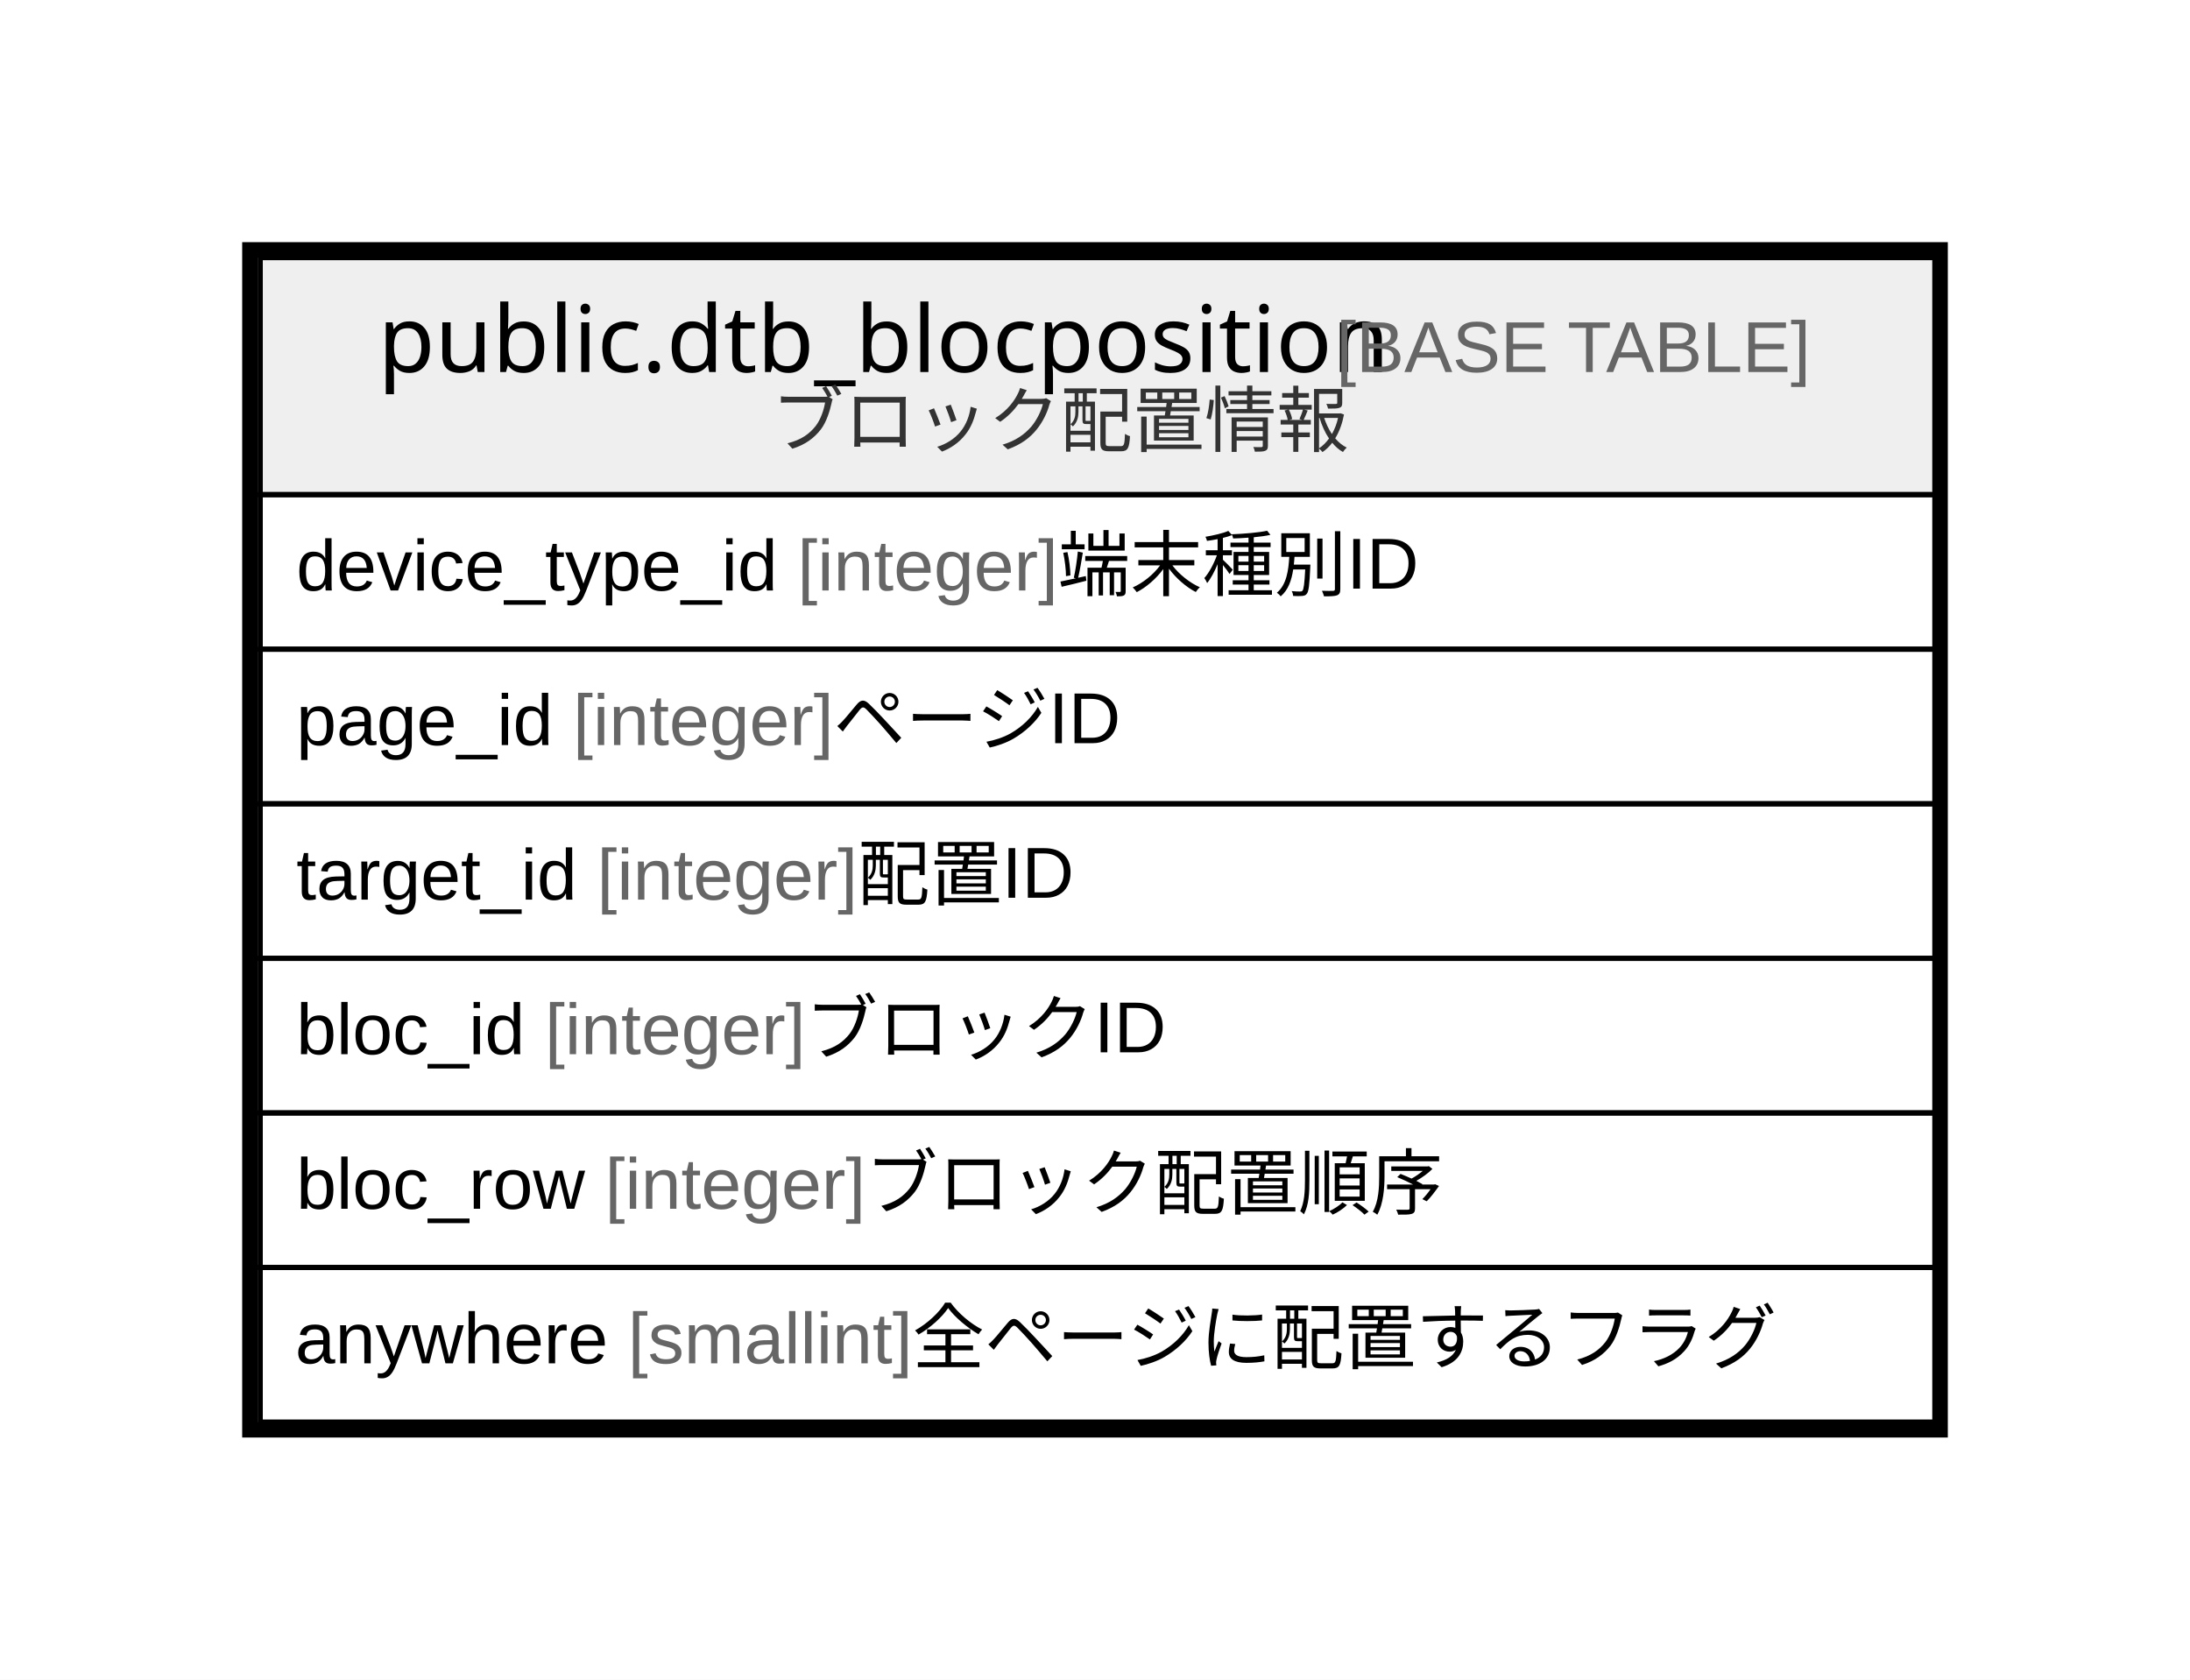
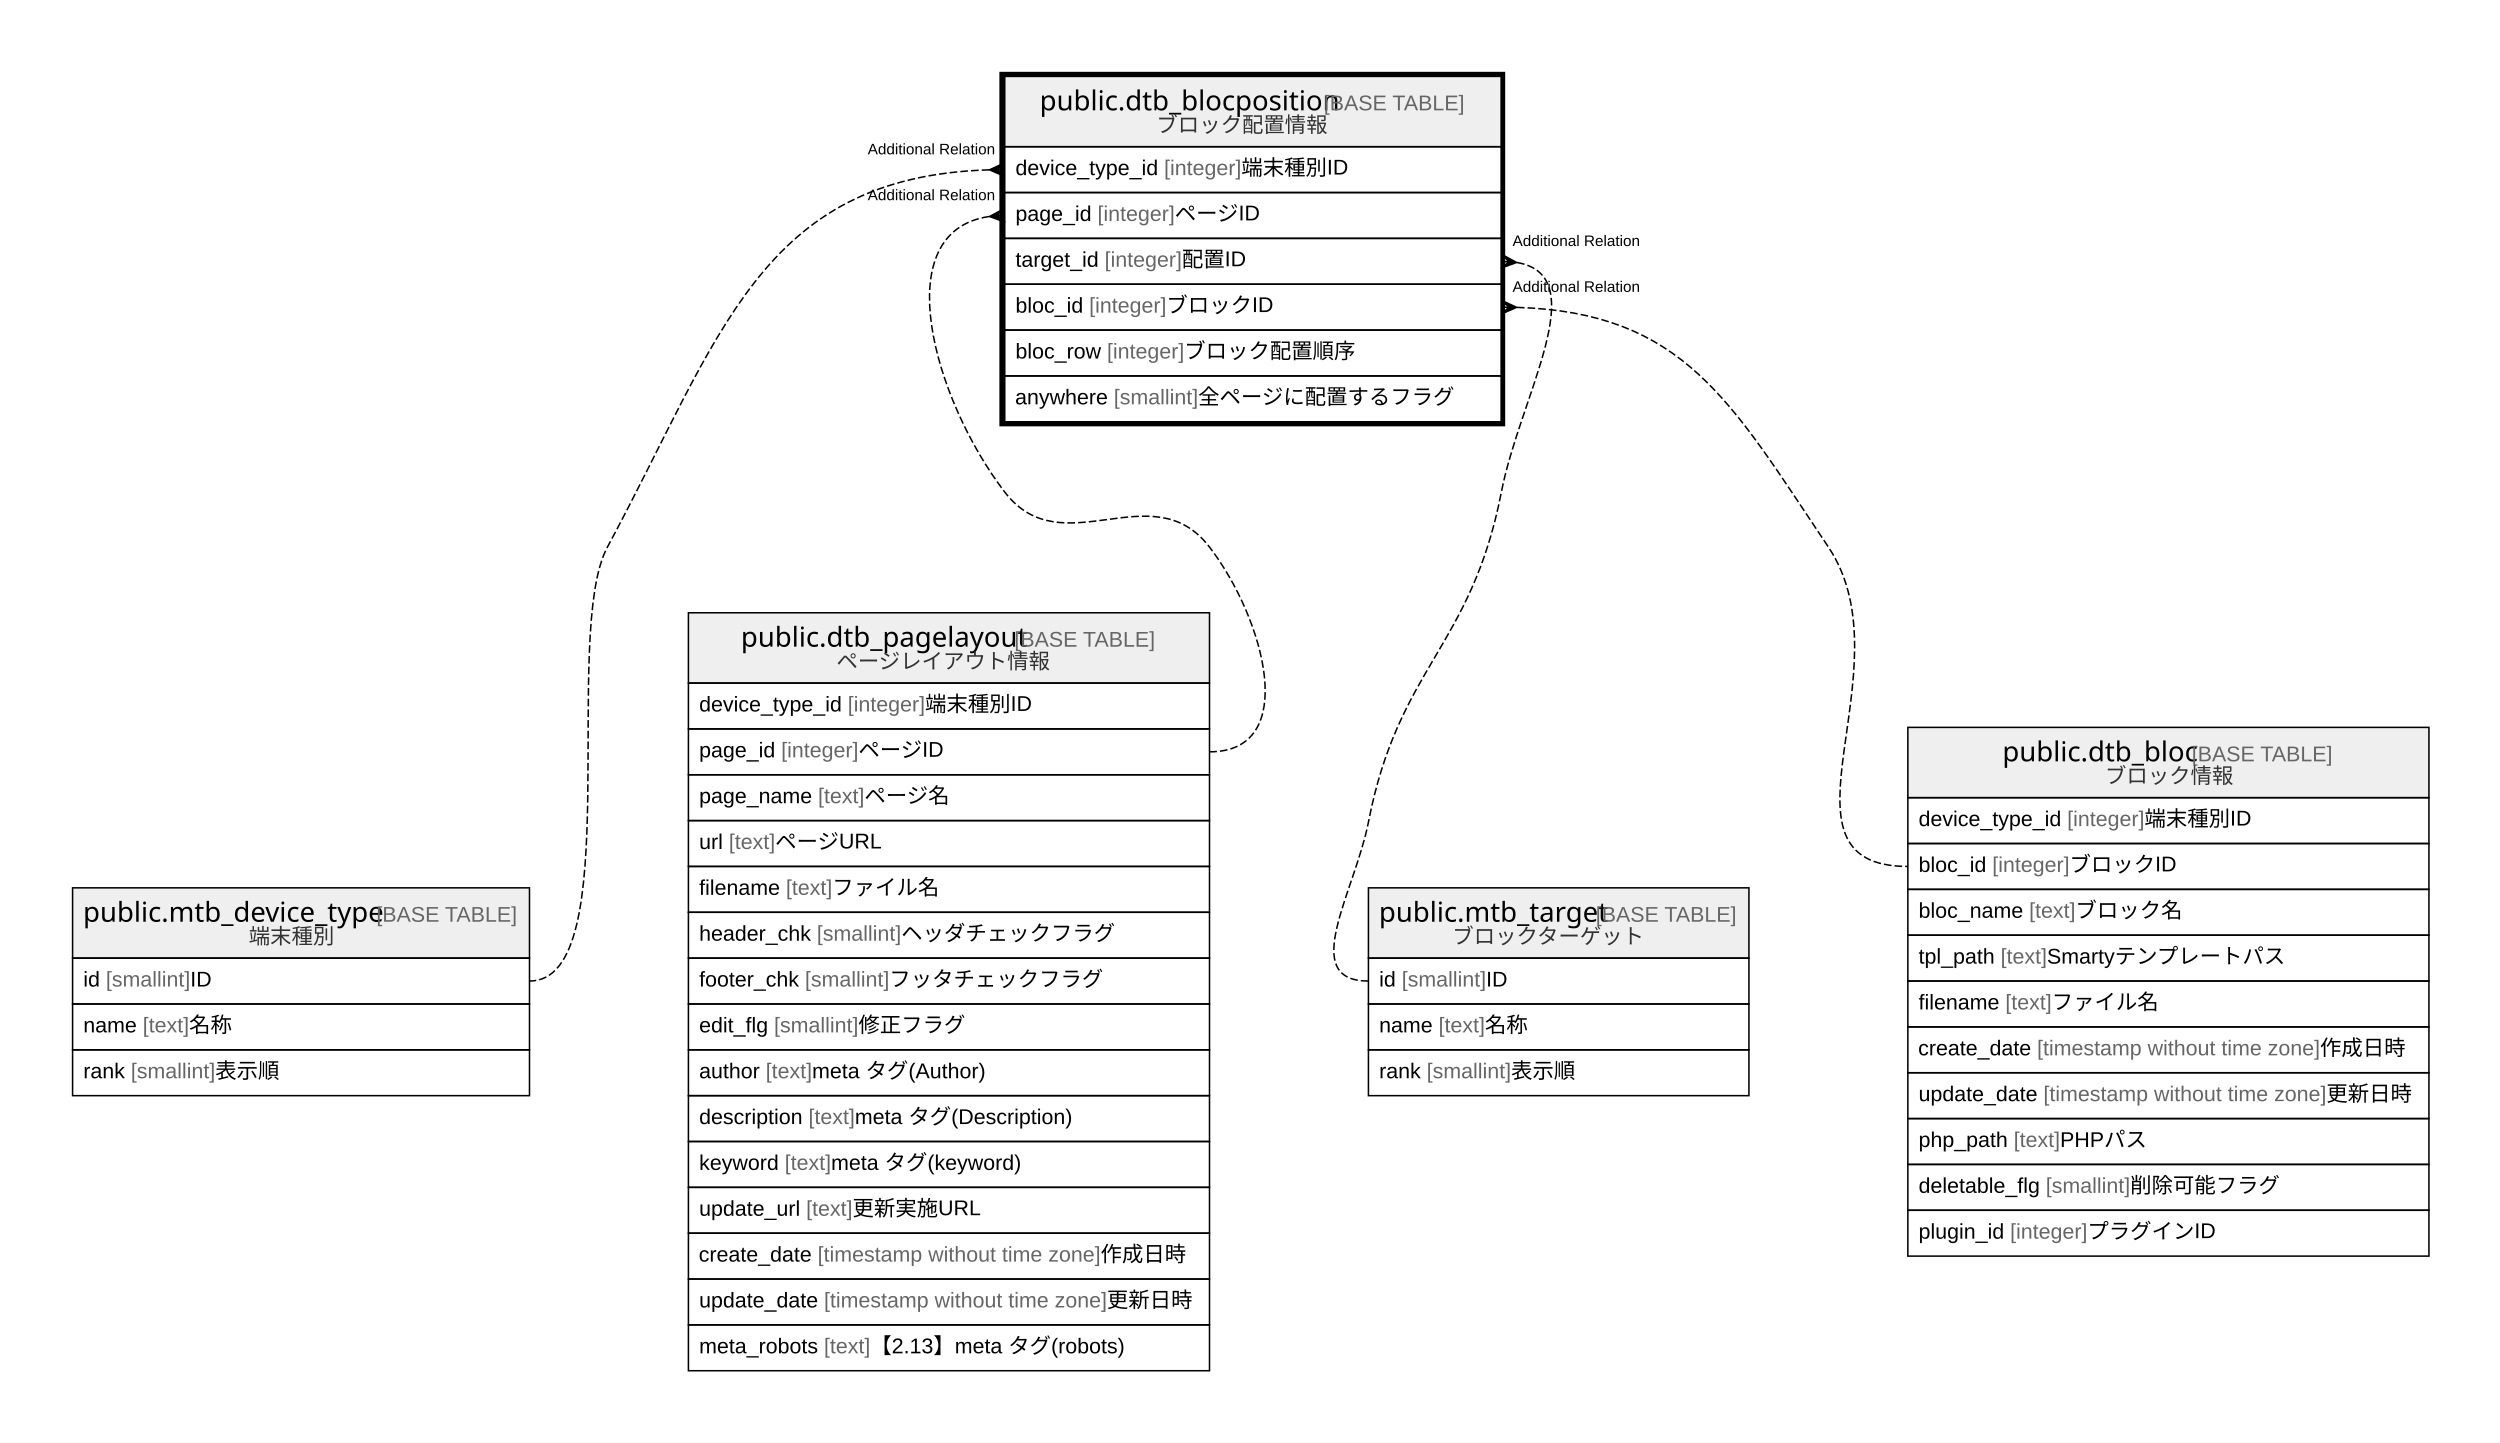
- <svg xmlns="http://www.w3.org/2000/svg" width="425pt" height="326pt" viewBox="0.00 0.00 425.00 326.00">
-   <g id="graph0" class="graph" transform="scale(1 1) rotate(0) translate(4 322)">
-     <polygon fill="#ffffff" stroke="transparent" points="-4,4 -4,-322 421,-322 421,4 -4,4" />
+ <svg xmlns="http://www.w3.org/2000/svg" width="1636pt" height="944pt" viewBox="0.00 0.00 1636.00 944.00">
+   <g id="graph0" class="graph" transform="scale(1 1) rotate(0) translate(4 940)">
+     <polygon fill="#ffffff" stroke="transparent" points="-4,4 -4,-940 1632,-940 1632,4 -4,4" />
    <g id="node1" class="node">
-       <polygon fill="#efefef" stroke="transparent" points="46.5,-226 46.5,-272 371.5,-272 371.5,-226 46.5,-226" />
-       <polygon fill="none" stroke="#000000" points="46.5,-226 46.5,-272 371.5,-272 371.5,-226 46.5,-226" />
-       <text text-anchor="start" x="69.347" y="-249.8" font-family="Arial Bold" font-size="18.00" fill="#000000">public.dtb_blocposition</text>
-       <text text-anchor="start" x="251.399" y="-249.8" font-family="Arial" font-size="14.00" fill="#000000"> </text>
-       <text text-anchor="start" x="255.29" y="-249.8" font-family="Arial" font-size="14.00" fill="#666666">[BASE TABLE]</text>
-       <text text-anchor="start" x="145.742" y="-235.4" font-family="Arial" font-size="14.00" fill="#333333">ブロック配置情報</text>
-       <polygon fill="none" stroke="#000000" points="46.5,-196 46.5,-226 371.5,-226 371.5,-196 46.5,-196" />
-       <text text-anchor="start" x="53.5" y="-207.4" font-family="Arial" font-size="14.00" fill="#000000">device_type_id </text>
-       <text text-anchor="start" x="150.755" y="-207.4" font-family="Arial" font-size="14.00" fill="#666666">[integer]</text>
-       <text text-anchor="start" x="201.325" y="-207.4" font-family="Arial" font-size="14.00" fill="#000000"> 端末種別ID</text>
-       <polygon fill="none" stroke="#000000" points="46.5,-166 46.5,-196 371.5,-196 371.5,-166 46.5,-166" />
-       <text text-anchor="start" x="53.5" y="-177.4" font-family="Arial" font-size="14.00" fill="#000000">page_id </text>
-       <text text-anchor="start" x="107.193" y="-177.4" font-family="Arial" font-size="14.00" fill="#666666">[integer]</text>
-       <text text-anchor="start" x="157.762" y="-177.4" font-family="Arial" font-size="14.00" fill="#000000"> ページID</text>
-       <polygon fill="none" stroke="#000000" points="46.5,-136 46.5,-166 371.5,-166 371.5,-136 46.5,-136" />
-       <text text-anchor="start" x="53.5" y="-147.4" font-family="Arial" font-size="14.00" fill="#000000">target_id </text>
-       <text text-anchor="start" x="111.852" y="-147.4" font-family="Arial" font-size="14.00" fill="#666666">[integer]</text>
-       <text text-anchor="start" x="162.421" y="-147.4" font-family="Arial" font-size="14.00" fill="#000000"> 配置ID</text>
-       <polygon fill="none" stroke="#000000" points="46.5,-106 46.5,-136 371.5,-136 371.5,-106 46.5,-106" />
-       <text text-anchor="start" x="53.5" y="-117.4" font-family="Arial" font-size="14.00" fill="#000000">bloc_id </text>
-       <text text-anchor="start" x="101.734" y="-117.4" font-family="Arial" font-size="14.00" fill="#666666">[integer]</text>
-       <text text-anchor="start" x="152.304" y="-117.4" font-family="Arial" font-size="14.00" fill="#000000"> ブロックID</text>
-       <polygon fill="none" stroke="#000000" points="46.5,-76 46.5,-106 371.5,-106 371.5,-76 46.5,-76" />
-       <text text-anchor="start" x="53.5" y="-87.4" font-family="Arial" font-size="14.00" fill="#000000">bloc_row </text>
-       <text text-anchor="start" x="113.395" y="-87.4" font-family="Arial" font-size="14.00" fill="#666666">[integer]</text>
-       <text text-anchor="start" x="163.964" y="-87.4" font-family="Arial" font-size="14.00" fill="#000000"> ブロック配置順序</text>
-       <polygon fill="none" stroke="#000000" points="46.5,-46 46.5,-76 371.5,-76 371.5,-46 46.5,-46" />
-       <text text-anchor="start" x="53.279" y="-57.4" font-family="Arial" font-size="14.00" fill="#000000">anywhere </text>
-       <text text-anchor="start" x="117.85" y="-57.4" font-family="Arial" font-size="14.00" fill="#666666">[smallint]</text>
-       <text text-anchor="start" x="173.067" y="-57.4" font-family="Arial" font-size="14.00" fill="#000000"> 全ページに配置するフラグ</text>
-       <polygon fill="none" stroke="#000000" stroke-width="3" points="44.5,-44.5 44.5,-273.5 372.5,-273.5 372.5,-44.5 44.5,-44.5" />
+       <polygon fill="#efefef" stroke="transparent" points="653.5,-844 653.5,-890 978.5,-890 978.5,-844 653.5,-844" />
+       <polygon fill="none" stroke="#000000" points="653.5,-844 653.5,-890 978.5,-890 978.5,-844 653.5,-844" />
+       <text text-anchor="start" x="676.347" y="-867.8" font-family="Arial Bold" font-size="18.00" fill="#000000">public.dtb_blocposition</text>
+       <text text-anchor="start" x="858.399" y="-867.8" font-family="Arial" font-size="14.00" fill="#000000"> </text>
+       <text text-anchor="start" x="862.29" y="-867.8" font-family="Arial" font-size="14.00" fill="#666666">[BASE TABLE]</text>
+       <text text-anchor="start" x="752.742" y="-853.4" font-family="Arial" font-size="14.00" fill="#333333">ブロック配置情報</text>
+       <polygon fill="none" stroke="#000000" points="653.5,-814 653.5,-844 978.5,-844 978.5,-814 653.5,-814" />
+       <text text-anchor="start" x="660.5" y="-825.4" font-family="Arial" font-size="14.00" fill="#000000">device_type_id </text>
+       <text text-anchor="start" x="757.755" y="-825.4" font-family="Arial" font-size="14.00" fill="#666666">[integer]</text>
+       <text text-anchor="start" x="808.325" y="-825.4" font-family="Arial" font-size="14.00" fill="#000000"> 端末種別ID</text>
+       <polygon fill="none" stroke="#000000" points="653.5,-784 653.5,-814 978.5,-814 978.5,-784 653.5,-784" />
+       <text text-anchor="start" x="660.5" y="-795.4" font-family="Arial" font-size="14.00" fill="#000000">page_id </text>
+       <text text-anchor="start" x="714.193" y="-795.4" font-family="Arial" font-size="14.00" fill="#666666">[integer]</text>
+       <text text-anchor="start" x="764.762" y="-795.4" font-family="Arial" font-size="14.00" fill="#000000"> ページID</text>
+       <polygon fill="none" stroke="#000000" points="653.5,-754 653.5,-784 978.5,-784 978.5,-754 653.5,-754" />
+       <text text-anchor="start" x="660.5" y="-765.4" font-family="Arial" font-size="14.00" fill="#000000">target_id </text>
+       <text text-anchor="start" x="718.852" y="-765.4" font-family="Arial" font-size="14.00" fill="#666666">[integer]</text>
+       <text text-anchor="start" x="769.421" y="-765.4" font-family="Arial" font-size="14.00" fill="#000000"> 配置ID</text>
+       <polygon fill="none" stroke="#000000" points="653.5,-724 653.5,-754 978.5,-754 978.5,-724 653.5,-724" />
+       <text text-anchor="start" x="660.5" y="-735.4" font-family="Arial" font-size="14.00" fill="#000000">bloc_id </text>
+       <text text-anchor="start" x="708.734" y="-735.4" font-family="Arial" font-size="14.00" fill="#666666">[integer]</text>
+       <text text-anchor="start" x="759.304" y="-735.4" font-family="Arial" font-size="14.00" fill="#000000"> ブロックID</text>
+       <polygon fill="none" stroke="#000000" points="653.5,-694 653.5,-724 978.5,-724 978.5,-694 653.5,-694" />
+       <text text-anchor="start" x="660.5" y="-705.4" font-family="Arial" font-size="14.00" fill="#000000">bloc_row </text>
+       <text text-anchor="start" x="720.395" y="-705.4" font-family="Arial" font-size="14.00" fill="#666666">[integer]</text>
+       <text text-anchor="start" x="770.964" y="-705.4" font-family="Arial" font-size="14.00" fill="#000000"> ブロック配置順序</text>
+       <polygon fill="none" stroke="#000000" points="653.5,-664 653.5,-694 978.5,-694 978.5,-664 653.5,-664" />
+       <text text-anchor="start" x="660.279" y="-675.4" font-family="Arial" font-size="14.00" fill="#000000">anywhere </text>
+       <text text-anchor="start" x="724.85" y="-675.4" font-family="Arial" font-size="14.00" fill="#666666">[smallint]</text>
+       <text text-anchor="start" x="780.067" y="-675.4" font-family="Arial" font-size="14.00" fill="#000000"> 全ページに配置するフラグ</text>
+       <polygon fill="none" stroke="#000000" stroke-width="3" points="651.5,-662.5 651.5,-891.5 979.5,-891.5 979.5,-662.5 651.5,-662.5" />
+     </g>
+     <g id="node2" class="node">
+       <polygon fill="#efefef" stroke="transparent" points="43.5,-313 43.5,-359 342.5,-359 342.5,-313 43.5,-313" />
+       <polygon fill="none" stroke="#000000" points="43.5,-313 43.5,-359 342.5,-359 342.5,-313 43.5,-313" />
+       <text text-anchor="start" x="50.348" y="-336.8" font-family="Arial Bold" font-size="18.00" fill="#000000">public.mtb_device_type</text>
+       <text text-anchor="start" x="238.398" y="-336.8" font-family="Arial" font-size="14.00" fill="#000000"> </text>
+       <text text-anchor="start" x="242.288" y="-336.8" font-family="Arial" font-size="14.00" fill="#666666">[BASE TABLE]</text>
+       <text text-anchor="start" x="158.763" y="-322.4" font-family="Arial" font-size="14.00" fill="#333333">端末種別</text>
+       <polygon fill="none" stroke="#000000" points="43.5,-283 43.5,-313 342.5,-313 342.5,-283 43.5,-283" />
+       <text text-anchor="start" x="50.5" y="-294.4" font-family="Arial" font-size="14.00" fill="#000000">id </text>
+       <text text-anchor="start" x="65.28" y="-294.4" font-family="Arial" font-size="14.00" fill="#666666">[smallint]</text>
+       <text text-anchor="start" x="120.497" y="-294.4" font-family="Arial" font-size="14.00" fill="#000000"> ID</text>
+       <polygon fill="none" stroke="#000000" points="43.5,-253 43.5,-283 342.5,-283 342.5,-253 43.5,-253" />
+       <text text-anchor="start" x="50.5" y="-264.4" font-family="Arial" font-size="14.00" fill="#000000">name </text>
+       <text text-anchor="start" x="89.399" y="-264.4" font-family="Arial" font-size="14.00" fill="#666666">[text]</text>
+       <text text-anchor="start" x="119.744" y="-264.4" font-family="Arial" font-size="14.00" fill="#000000"> 名称</text>
+       <polygon fill="none" stroke="#000000" points="43.5,-223 43.5,-253 342.5,-253 342.5,-223 43.5,-223" />
+       <text text-anchor="start" x="50.5" y="-234.4" font-family="Arial" font-size="14.00" fill="#000000">rank </text>
+       <text text-anchor="start" x="81.616" y="-234.4" font-family="Arial" font-size="14.00" fill="#666666">[smallint]</text>
+       <text text-anchor="start" x="136.834" y="-234.4" font-family="Arial" font-size="14.00" fill="#000000"> 表示順</text>
+     </g>
+     <g id="edge1" class="edge">
+       <path fill="none" stroke="#000000" stroke-dasharray="5,2" d="M643.411,-828.853C493.016,-824.4 467.499,-719.29 393.5,-582 363.077,-525.556 406.621,-298 342.5,-298" />
+       <polygon fill="#000000" stroke="#000000" points="643.501,-828.854 653.434,-833.5 648.5,-828.927 653.5,-829 653.5,-829 653.5,-829 648.5,-828.927 653.566,-824.5 643.501,-828.854 643.501,-828.854" />
+       <text text-anchor="start" x="563.824" y="-839" font-family="Arial" font-size="10.00" fill="#000000">Additional Relation</text>
+     </g>
+     <g id="node3" class="node">
+       <polygon fill="#efefef" stroke="transparent" points="446.5,-493 446.5,-539 787.5,-539 787.5,-493 446.5,-493" />
+       <polygon fill="none" stroke="#000000" points="446.5,-493 446.5,-539 787.5,-539 787.5,-493 446.5,-493" />
+       <text text-anchor="start" x="480.838" y="-516.8" font-family="Arial Bold" font-size="18.00" fill="#000000">public.dtb_pagelayout</text>
+       <text text-anchor="start" x="655.908" y="-516.8" font-family="Arial" font-size="14.00" fill="#000000"> </text>
+       <text text-anchor="start" x="659.799" y="-516.8" font-family="Arial" font-size="14.00" fill="#666666">[BASE TABLE]</text>
+       <text text-anchor="start" x="543.38" y="-502.4" font-family="Arial" font-size="14.00" fill="#333333">ページレイアウト情報</text>
+       <polygon fill="none" stroke="#000000" points="446.5,-463 446.5,-493 787.5,-493 787.5,-463 446.5,-463" />
+       <text text-anchor="start" x="453.5" y="-474.4" font-family="Arial" font-size="14.00" fill="#000000">device_type_id </text>
+       <text text-anchor="start" x="550.755" y="-474.4" font-family="Arial" font-size="14.00" fill="#666666">[integer]</text>
+       <text text-anchor="start" x="601.325" y="-474.4" font-family="Arial" font-size="14.00" fill="#000000"> 端末種別ID</text>
+       <polygon fill="none" stroke="#000000" points="446.5,-433 446.5,-463 787.5,-463 787.5,-433 446.5,-433" />
+       <text text-anchor="start" x="453.5" y="-444.4" font-family="Arial" font-size="14.00" fill="#000000">page_id </text>
+       <text text-anchor="start" x="507.193" y="-444.4" font-family="Arial" font-size="14.00" fill="#666666">[integer]</text>
+       <text text-anchor="start" x="557.762" y="-444.4" font-family="Arial" font-size="14.00" fill="#000000"> ページID</text>
+       <polygon fill="none" stroke="#000000" points="446.5,-403 446.5,-433 787.5,-433 787.5,-403 446.5,-403" />
+       <text text-anchor="start" x="453.5" y="-414.4" font-family="Arial" font-size="14.00" fill="#000000">page_name </text>
+       <text text-anchor="start" x="531.312" y="-414.4" font-family="Arial" font-size="14.00" fill="#666666">[text]</text>
+       <text text-anchor="start" x="561.657" y="-414.4" font-family="Arial" font-size="14.00" fill="#000000"> ページ名</text>
+       <polygon fill="none" stroke="#000000" points="446.5,-373 446.5,-403 787.5,-403 787.5,-373 446.5,-373" />
+       <text text-anchor="start" x="453.5" y="-384.4" font-family="Arial" font-size="14.00" fill="#000000">url </text>
+       <text text-anchor="start" x="472.94" y="-384.4" font-family="Arial" font-size="14.00" fill="#666666">[text]</text>
+       <text text-anchor="start" x="503.285" y="-384.4" font-family="Arial" font-size="14.00" fill="#000000"> ページURL</text>
+       <polygon fill="none" stroke="#000000" points="446.5,-343 446.5,-373 787.5,-373 787.5,-343 446.5,-343" />
+       <text text-anchor="start" x="453.5" y="-354.4" font-family="Arial" font-size="14.00" fill="#000000">filename </text>
+       <text text-anchor="start" x="510.285" y="-354.4" font-family="Arial" font-size="14.00" fill="#666666">[text]</text>
+       <text text-anchor="start" x="540.63" y="-354.4" font-family="Arial" font-size="14.00" fill="#000000"> ファイル名</text>
+       <polygon fill="none" stroke="#000000" points="446.5,-313 446.5,-343 787.5,-343 787.5,-313 446.5,-313" />
+       <text text-anchor="start" x="453.5" y="-324.4" font-family="Arial" font-size="14.00" fill="#000000">header_chk </text>
+       <text text-anchor="start" x="530.529" y="-324.4" font-family="Arial" font-size="14.00" fill="#666666">[smallint]</text>
+       <text text-anchor="start" x="585.747" y="-324.4" font-family="Arial" font-size="14.00" fill="#000000"> ヘッダチェックフラグ</text>
+       <polygon fill="none" stroke="#000000" points="446.5,-283 446.5,-313 787.5,-313 787.5,-283 446.5,-283" />
+       <text text-anchor="start" x="453.5" y="-294.4" font-family="Arial" font-size="14.00" fill="#000000">footer_chk </text>
+       <text text-anchor="start" x="522.745" y="-294.4" font-family="Arial" font-size="14.00" fill="#666666">[smallint]</text>
+       <text text-anchor="start" x="577.963" y="-294.4" font-family="Arial" font-size="14.00" fill="#000000"> フッタチェックフラグ</text>
+       <polygon fill="none" stroke="#000000" points="446.5,-253 446.5,-283 787.5,-283 787.5,-253 446.5,-253" />
+       <text text-anchor="start" x="453.5" y="-264.4" font-family="Arial" font-size="14.00" fill="#000000">edit_flg </text>
+       <text text-anchor="start" x="502.515" y="-264.4" font-family="Arial" font-size="14.00" fill="#666666">[smallint]</text>
+       <text text-anchor="start" x="557.733" y="-264.4" font-family="Arial" font-size="14.00" fill="#000000"> 修正フラグ</text>
+       <polygon fill="none" stroke="#000000" points="446.5,-223 446.5,-253 787.5,-253 787.5,-223 446.5,-223" />
+       <text text-anchor="start" x="453.5" y="-234.4" font-family="Arial" font-size="14.00" fill="#000000">author </text>
+       <text text-anchor="start" x="497.072" y="-234.4" font-family="Arial" font-size="14.00" fill="#666666">[text]</text>
+       <text text-anchor="start" x="527.417" y="-234.4" font-family="Arial" font-size="14.00" fill="#000000"> meta タグ(Author)</text>
+       <polygon fill="none" stroke="#000000" points="446.5,-193 446.5,-223 787.5,-223 787.5,-193 446.5,-193" />
+       <text text-anchor="start" x="453.5" y="-204.4" font-family="Arial" font-size="14.00" fill="#000000">description </text>
+       <text text-anchor="start" x="525.068" y="-204.4" font-family="Arial" font-size="14.00" fill="#666666">[text]</text>
+       <text text-anchor="start" x="555.413" y="-204.4" font-family="Arial" font-size="14.00" fill="#000000"> meta タグ(Description)</text>
+       <polygon fill="none" stroke="#000000" points="446.5,-163 446.5,-193 787.5,-193 787.5,-163 446.5,-163" />
+       <text text-anchor="start" x="453.5" y="-174.4" font-family="Arial" font-size="14.00" fill="#000000">keyword </text>
+       <text text-anchor="start" x="509.506" y="-174.4" font-family="Arial" font-size="14.00" fill="#666666">[text]</text>
+       <text text-anchor="start" x="539.851" y="-174.4" font-family="Arial" font-size="14.00" fill="#000000"> meta タグ(keyword)</text>
+       <polygon fill="none" stroke="#000000" points="446.5,-133 446.5,-163 787.5,-163 787.5,-133 446.5,-133" />
+       <text text-anchor="start" x="453.5" y="-144.4" font-family="Arial" font-size="14.00" fill="#000000">update_url </text>
+       <text text-anchor="start" x="523.527" y="-144.4" font-family="Arial" font-size="14.00" fill="#666666">[text]</text>
+       <text text-anchor="start" x="553.872" y="-144.4" font-family="Arial" font-size="14.00" fill="#000000"> 更新実施URL</text>
+       <polygon fill="none" stroke="#000000" points="446.5,-103 446.5,-133 787.5,-133 787.5,-103 446.5,-103" />
+       <text text-anchor="start" x="453.235" y="-114.4" font-family="Arial" font-size="14.00" fill="#000000">create_date </text>
+       <text text-anchor="start" x="531.046" y="-114.4" font-family="Arial" font-size="14.00" fill="#666666">[timestamp without time zone]</text>
+       <text text-anchor="start" x="716.186" y="-114.4" font-family="Arial" font-size="14.00" fill="#000000"> 作成日時</text>
+       <polygon fill="none" stroke="#000000" points="446.5,-73 446.5,-103 787.5,-103 787.5,-73 446.5,-73" />
+       <text text-anchor="start" x="453.5" y="-84.4" font-family="Arial" font-size="14.00" fill="#000000">update_date </text>
+       <text text-anchor="start" x="535.215" y="-84.4" font-family="Arial" font-size="14.00" fill="#666666">[timestamp without time zone]</text>
+       <text text-anchor="start" x="720.355" y="-84.4" font-family="Arial" font-size="14.00" fill="#000000"> 更新日時</text>
+       <polygon fill="none" stroke="#000000" points="446.5,-43 446.5,-73 787.5,-73 787.5,-43 446.5,-43" />
+       <text text-anchor="start" x="453.5" y="-54.4" font-family="Arial" font-size="14.00" fill="#000000">meta_robots </text>
+       <text text-anchor="start" x="535.189" y="-54.4" font-family="Arial" font-size="14.00" fill="#666666">[text]</text>
+       <text text-anchor="start" x="565.534" y="-54.4" font-family="Arial" font-size="14.00" fill="#000000"> 【2.13】meta タグ(robots)</text>
+     </g>
+     <g id="edge2" class="edge">
+       <path fill="none" stroke="#000000" stroke-dasharray="5,2" d="M643.328,-798.306C575.92,-788.581 606.749,-678.969 653.5,-618 691.025,-569.064 749.975,-630.936 787.5,-582 823.74,-534.739 847.056,-448 787.5,-448" />
+       <polygon fill="#000000" stroke="#000000" points="643.523,-798.319 653.194,-803.49 648.512,-798.66 653.5,-799 653.5,-799 653.5,-799 648.512,-798.66 653.806,-794.51 643.523,-798.319 643.523,-798.319" />
+       <text text-anchor="start" x="563.824" y="-809" font-family="Arial" font-size="10.00" fill="#000000">Additional Relation</text>
+     </g>
+     <g id="node4" class="node">
+       <polygon fill="#efefef" stroke="transparent" points="891.5,-313 891.5,-359 1140.5,-359 1140.5,-313 891.5,-313" />
+       <polygon fill="none" stroke="#000000" points="891.5,-313 891.5,-359 1140.5,-359 1140.5,-313 891.5,-313" />
+       <text text-anchor="start" x="898.357" y="-336.8" font-family="Arial Bold" font-size="18.00" fill="#000000">public.mtb_target</text>
+       <text text-anchor="start" x="1036.389" y="-336.8" font-family="Arial" font-size="14.00" fill="#000000"> </text>
+       <text text-anchor="start" x="1040.279" y="-336.8" font-family="Arial" font-size="14.00" fill="#666666">[BASE TABLE]</text>
+       <text text-anchor="start" x="946.409" y="-322.4" font-family="Arial" font-size="14.00" fill="#333333">ブロックターゲット</text>
+       <polygon fill="none" stroke="#000000" points="891.5,-283 891.5,-313 1140.5,-313 1140.5,-283 891.5,-283" />
+       <text text-anchor="start" x="898.5" y="-294.4" font-family="Arial" font-size="14.00" fill="#000000">id </text>
+       <text text-anchor="start" x="913.28" y="-294.4" font-family="Arial" font-size="14.00" fill="#666666">[smallint]</text>
+       <text text-anchor="start" x="968.497" y="-294.4" font-family="Arial" font-size="14.00" fill="#000000"> ID</text>
+       <polygon fill="none" stroke="#000000" points="891.5,-253 891.5,-283 1140.5,-283 1140.5,-253 891.5,-253" />
+       <text text-anchor="start" x="898.5" y="-264.4" font-family="Arial" font-size="14.00" fill="#000000">name </text>
+       <text text-anchor="start" x="937.399" y="-264.4" font-family="Arial" font-size="14.00" fill="#666666">[text]</text>
+       <text text-anchor="start" x="967.744" y="-264.4" font-family="Arial" font-size="14.00" fill="#000000"> 名称</text>
+       <polygon fill="none" stroke="#000000" points="891.5,-223 891.5,-253 1140.5,-253 1140.5,-223 891.5,-223" />
+       <text text-anchor="start" x="898.5" y="-234.4" font-family="Arial" font-size="14.00" fill="#000000">rank </text>
+       <text text-anchor="start" x="929.616" y="-234.4" font-family="Arial" font-size="14.00" fill="#666666">[smallint]</text>
+       <text text-anchor="start" x="984.834" y="-234.4" font-family="Arial" font-size="14.00" fill="#000000"> 表示順</text>
+     </g>
+     <g id="edge3" class="edge">
+       <path fill="none" stroke="#000000" stroke-dasharray="5,2" d="M988.764,-768.2C1039.589,-759.42 990.547,-680.153 978.5,-618 958.807,-516.396 911.193,-503.604 891.5,-402 882.705,-356.622 845.278,-298 891.5,-298" />
+       <polygon fill="#000000" stroke="#000000" points="988.47,-768.223 978.15,-764.514 983.485,-768.611 978.5,-769 978.5,-769 978.5,-769 983.485,-768.611 978.85,-773.486 988.47,-768.223 988.47,-768.223" />
+       <text text-anchor="start" x="985.824" y="-779" font-family="Arial" font-size="10.00" fill="#000000">Additional Relation</text>
+     </g>
+     <g id="node5" class="node">
+       <polygon fill="#efefef" stroke="transparent" points="1244.5,-418 1244.5,-464 1585.5,-464 1585.5,-418 1244.5,-418" />
+       <polygon fill="none" stroke="#000000" points="1244.5,-418 1244.5,-464 1585.5,-464 1585.5,-418 1244.5,-418" />
+       <text text-anchor="start" x="1306.355" y="-441.8" font-family="Arial Bold" font-size="18.00" fill="#000000">public.dtb_bloc</text>
+       <text text-anchor="start" x="1426.391" y="-441.8" font-family="Arial" font-size="14.00" fill="#000000"> </text>
+       <text text-anchor="start" x="1430.282" y="-441.8" font-family="Arial" font-size="14.00" fill="#666666">[BASE TABLE]</text>
+       <text text-anchor="start" x="1373.523" y="-427.4" font-family="Arial" font-size="14.00" fill="#333333">ブロック情報</text>
+       <polygon fill="none" stroke="#000000" points="1244.5,-388 1244.5,-418 1585.5,-418 1585.5,-388 1244.5,-388" />
+       <text text-anchor="start" x="1251.5" y="-399.4" font-family="Arial" font-size="14.00" fill="#000000">device_type_id </text>
+       <text text-anchor="start" x="1348.755" y="-399.4" font-family="Arial" font-size="14.00" fill="#666666">[integer]</text>
+       <text text-anchor="start" x="1399.325" y="-399.4" font-family="Arial" font-size="14.00" fill="#000000"> 端末種別ID</text>
+       <polygon fill="none" stroke="#000000" points="1244.5,-358 1244.5,-388 1585.5,-388 1585.5,-358 1244.5,-358" />
+       <text text-anchor="start" x="1251.5" y="-369.4" font-family="Arial" font-size="14.00" fill="#000000">bloc_id </text>
+       <text text-anchor="start" x="1299.734" y="-369.4" font-family="Arial" font-size="14.00" fill="#666666">[integer]</text>
+       <text text-anchor="start" x="1350.304" y="-369.4" font-family="Arial" font-size="14.00" fill="#000000"> ブロックID</text>
+       <polygon fill="none" stroke="#000000" points="1244.5,-328 1244.5,-358 1585.5,-358 1585.5,-328 1244.5,-328" />
+       <text text-anchor="start" x="1251.5" y="-339.4" font-family="Arial" font-size="14.00" fill="#000000">bloc_name </text>
+       <text text-anchor="start" x="1323.853" y="-339.4" font-family="Arial" font-size="14.00" fill="#666666">[text]</text>
+       <text text-anchor="start" x="1354.198" y="-339.4" font-family="Arial" font-size="14.00" fill="#000000"> ブロック名</text>
+       <polygon fill="none" stroke="#000000" points="1244.5,-298 1244.5,-328 1585.5,-328 1585.5,-298 1244.5,-298" />
+       <text text-anchor="start" x="1251.5" y="-309.4" font-family="Arial" font-size="14.00" fill="#000000">tpl_path </text>
+       <text text-anchor="start" x="1305.191" y="-309.4" font-family="Arial" font-size="14.00" fill="#666666">[text]</text>
+       <text text-anchor="start" x="1335.536" y="-309.4" font-family="Arial" font-size="14.00" fill="#000000"> Smartyテンプレートパス</text>
+       <polygon fill="none" stroke="#000000" points="1244.5,-268 1244.5,-298 1585.5,-298 1585.5,-268 1244.5,-268" />
+       <text text-anchor="start" x="1251.5" y="-279.4" font-family="Arial" font-size="14.00" fill="#000000">filename </text>
+       <text text-anchor="start" x="1308.285" y="-279.4" font-family="Arial" font-size="14.00" fill="#666666">[text]</text>
+       <text text-anchor="start" x="1338.63" y="-279.4" font-family="Arial" font-size="14.00" fill="#000000"> ファイル名</text>
+       <polygon fill="none" stroke="#000000" points="1244.5,-238 1244.5,-268 1585.5,-268 1585.5,-238 1244.5,-238" />
+       <text text-anchor="start" x="1251.235" y="-249.4" font-family="Arial" font-size="14.00" fill="#000000">create_date </text>
+       <text text-anchor="start" x="1329.046" y="-249.4" font-family="Arial" font-size="14.00" fill="#666666">[timestamp without time zone]</text>
+       <text text-anchor="start" x="1514.186" y="-249.4" font-family="Arial" font-size="14.00" fill="#000000"> 作成日時</text>
+       <polygon fill="none" stroke="#000000" points="1244.5,-208 1244.5,-238 1585.5,-238 1585.5,-208 1244.5,-208" />
+       <text text-anchor="start" x="1251.5" y="-219.4" font-family="Arial" font-size="14.00" fill="#000000">update_date </text>
+       <text text-anchor="start" x="1333.215" y="-219.4" font-family="Arial" font-size="14.00" fill="#666666">[timestamp without time zone]</text>
+       <text text-anchor="start" x="1518.355" y="-219.4" font-family="Arial" font-size="14.00" fill="#000000"> 更新日時</text>
+       <polygon fill="none" stroke="#000000" points="1244.5,-178 1244.5,-208 1585.5,-208 1585.5,-178 1244.5,-178" />
+       <text text-anchor="start" x="1251.5" y="-189.4" font-family="Arial" font-size="14.00" fill="#000000">php_path </text>
+       <text text-anchor="start" x="1313.759" y="-189.4" font-family="Arial" font-size="14.00" fill="#666666">[text]</text>
+       <text text-anchor="start" x="1344.104" y="-189.4" font-family="Arial" font-size="14.00" fill="#000000"> PHPパス</text>
+       <polygon fill="none" stroke="#000000" points="1244.5,-148 1244.5,-178 1585.5,-178 1585.5,-148 1244.5,-148" />
+       <text text-anchor="start" x="1251.5" y="-159.4" font-family="Arial" font-size="14.00" fill="#000000">deletable_flg </text>
+       <text text-anchor="start" x="1334.752" y="-159.4" font-family="Arial" font-size="14.00" fill="#666666">[smallint]</text>
+       <text text-anchor="start" x="1389.97" y="-159.4" font-family="Arial" font-size="14.00" fill="#000000"> 削除可能フラグ</text>
+       <polygon fill="none" stroke="#000000" points="1244.5,-118 1244.5,-148 1585.5,-148 1585.5,-118 1244.5,-118" />
+       <text text-anchor="start" x="1251.5" y="-129.4" font-family="Arial" font-size="14.00" fill="#000000">plugin_id </text>
+       <text text-anchor="start" x="1311.406" y="-129.4" font-family="Arial" font-size="14.00" fill="#666666">[integer]</text>
+       <text text-anchor="start" x="1361.975" y="-129.4" font-family="Arial" font-size="14.00" fill="#000000"> プラグインID</text>
+     </g>
+     <g id="edge4" class="edge">
+       <path fill="none" stroke="#000000" stroke-dasharray="5,2" d="M988.645,-738.848C1098.269,-735.507 1128.713,-677.094 1192.5,-582 1245.823,-502.507 1148.779,-373 1244.5,-373" />
+       <polygon fill="#000000" stroke="#000000" points="988.499,-738.851 978.433,-734.5 983.499,-738.925 978.5,-739 978.5,-739 978.5,-739 983.499,-738.925 978.567,-743.5 988.499,-738.851 988.499,-738.851" />
+       <text text-anchor="start" x="985.824" y="-749" font-family="Arial" font-size="10.00" fill="#000000">Additional Relation</text>
    </g>
  </g>
</svg>
